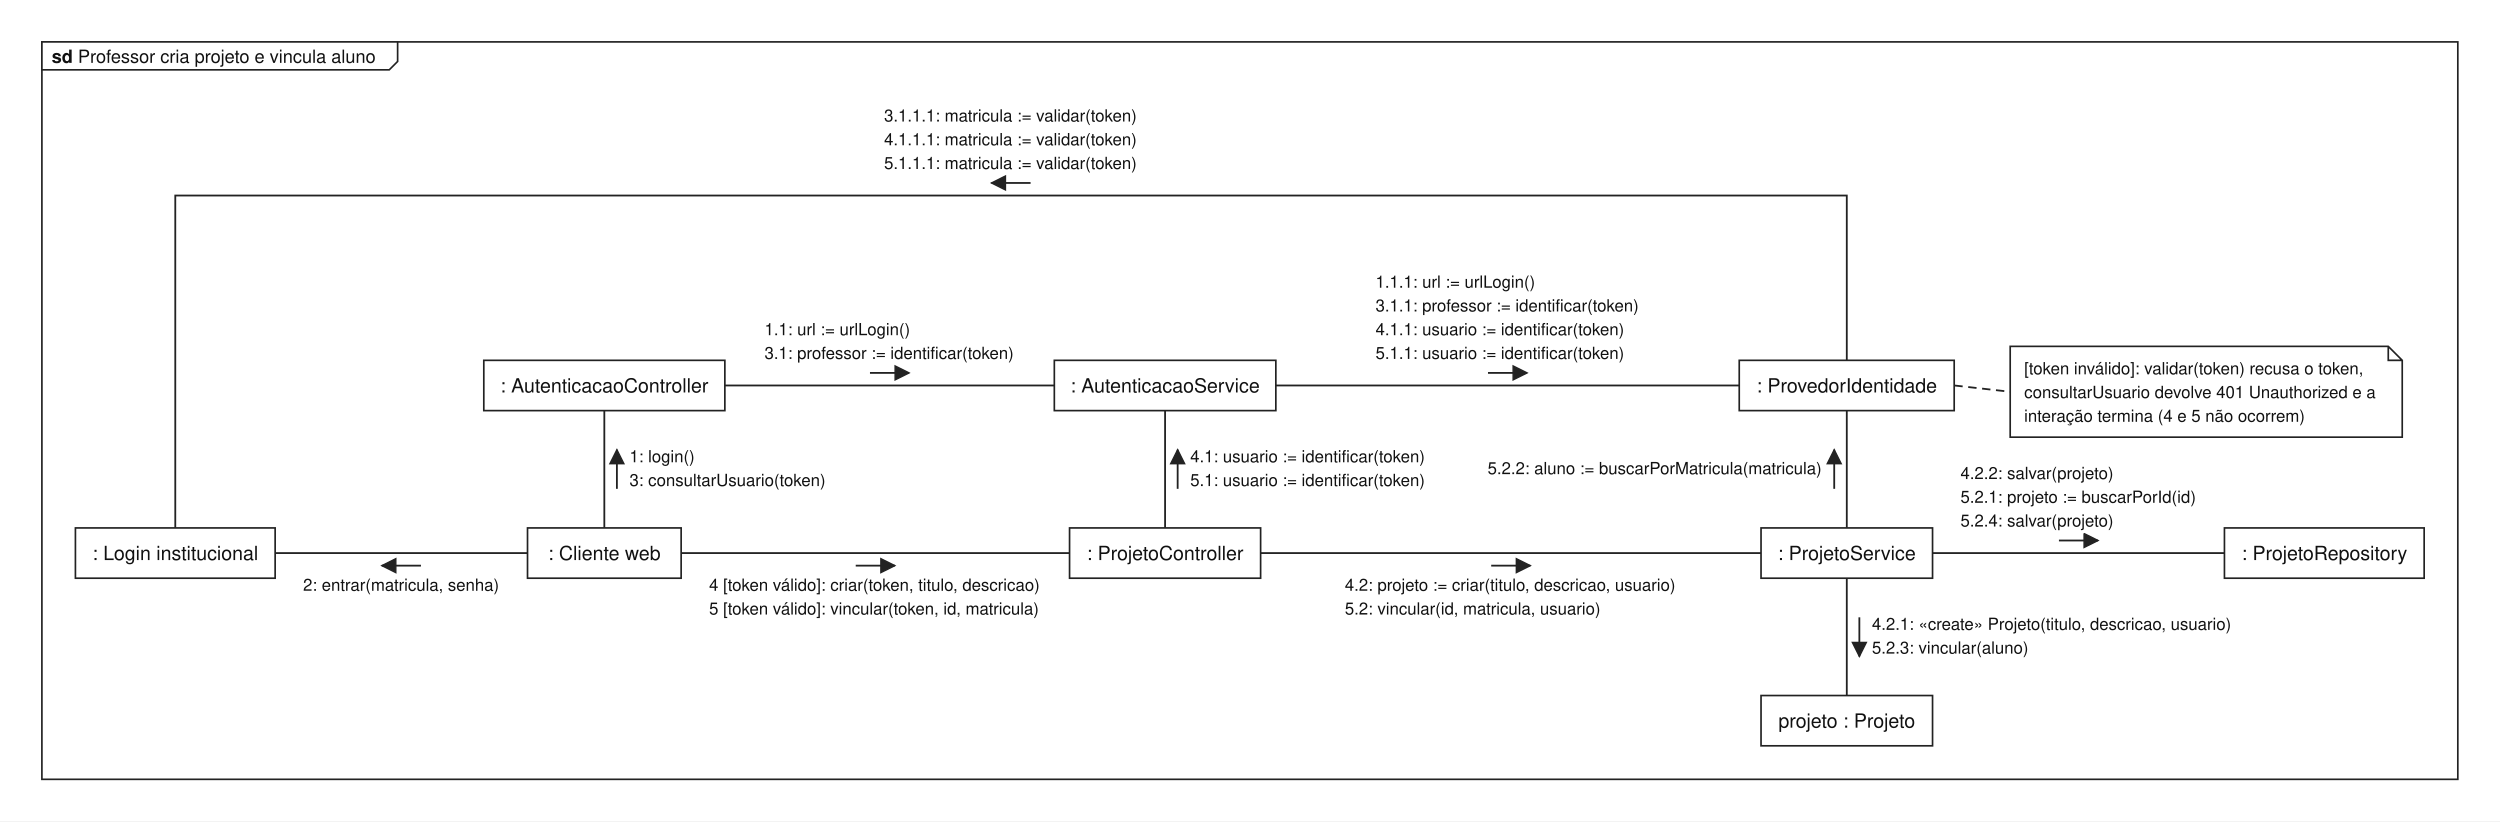
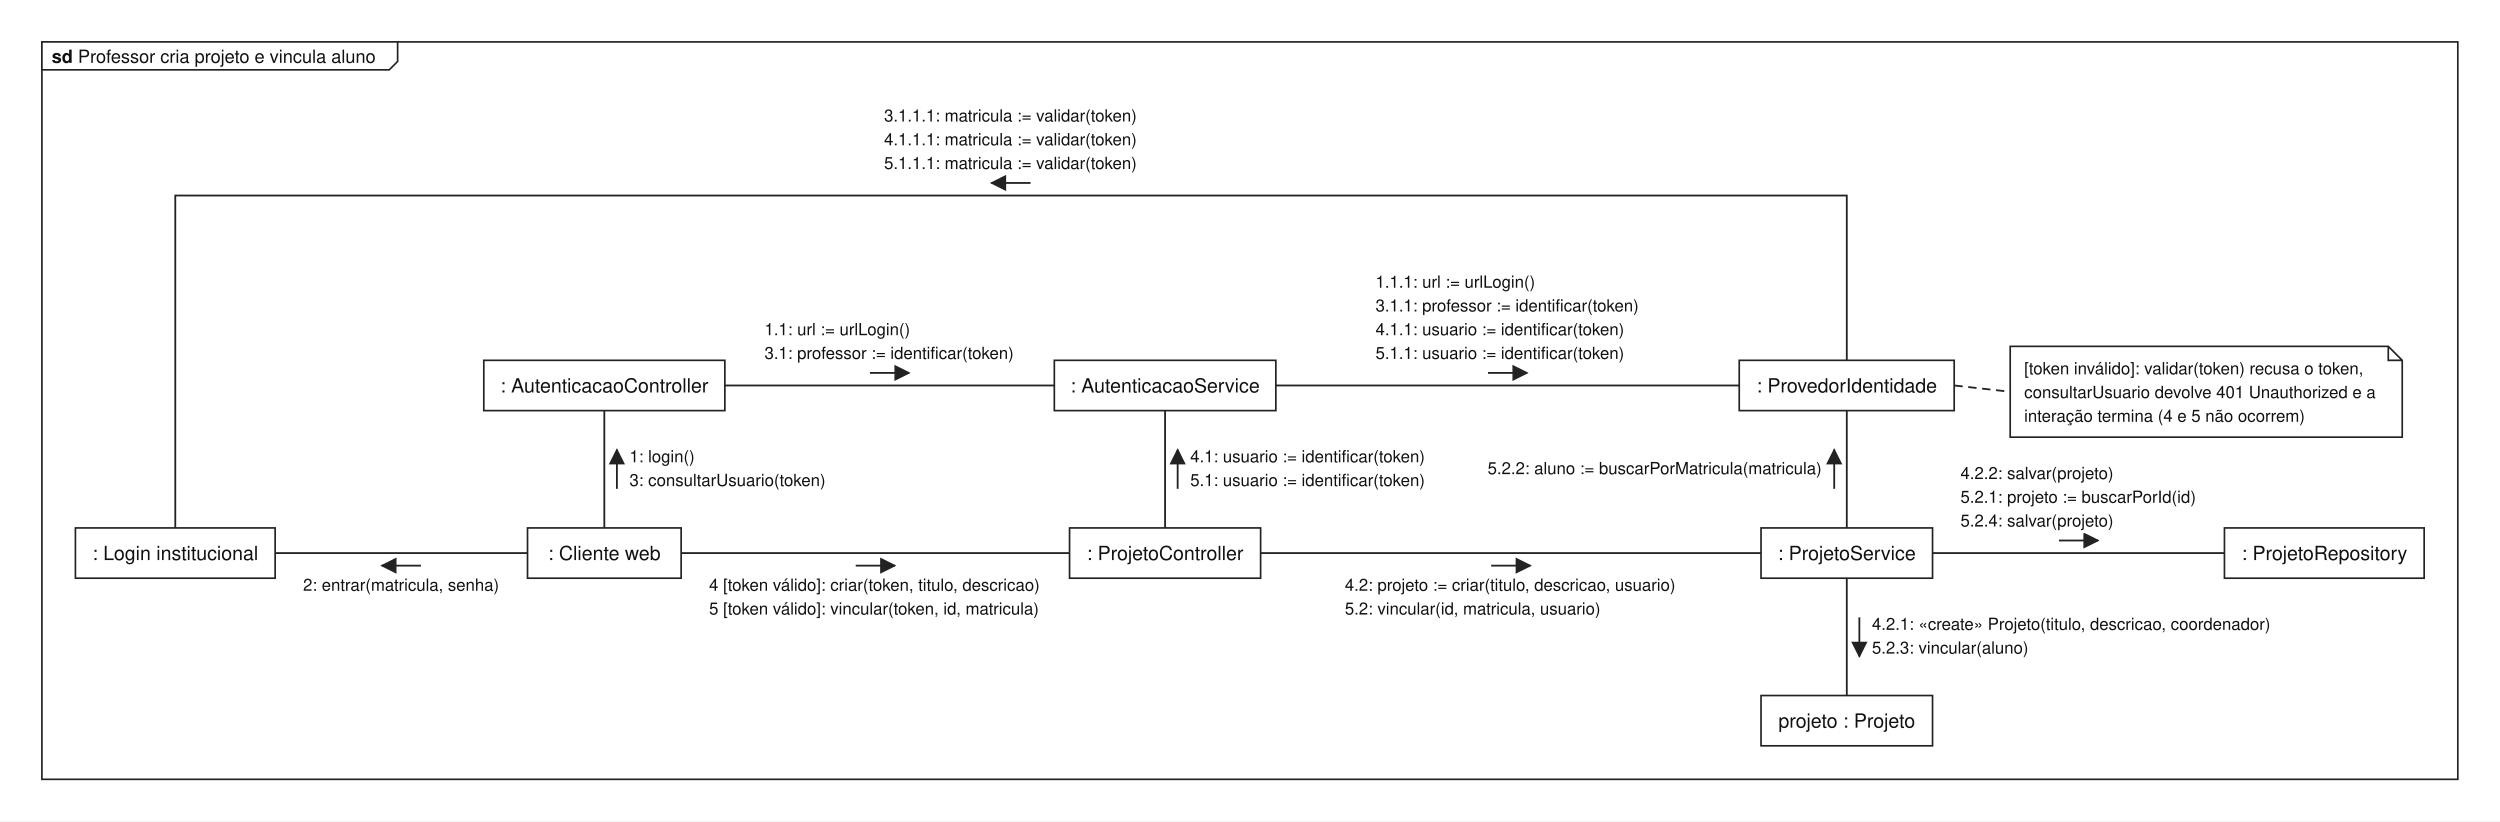
<svg xmlns="http://www.w3.org/2000/svg" width="1790" height="588" viewBox="0 0 1790 588" font-family="Helvetica, Arial, 'Liberation Sans', sans-serif">
  <defs>
    <marker id="seta" viewBox="0 0 12 12" refX="11" refY="6" markerWidth="12" markerHeight="12" orient="auto-start-reverse" markerUnits="userSpaceOnUse">
      <path d="M1,1 L11,6 L1,11" fill="none" stroke="#222" stroke-width="1.3" />
    </marker>
    <marker id="seta_cheia" viewBox="0 0 12 12" refX="11" refY="6" markerWidth="12" markerHeight="12" orient="auto-start-reverse" markerUnits="userSpaceOnUse">
      <path d="M1,1 L11,6 L1,11 Z" fill="#222" stroke="#222" stroke-width="1" />
    </marker>
    <marker id="triangulo" viewBox="0 0 16 16" refX="15" refY="8" markerWidth="16" markerHeight="16" orient="auto-start-reverse" markerUnits="userSpaceOnUse">
      <path d="M1,1 L15,8 L1,15 Z" fill="#fff" stroke="#222" stroke-width="1.3" />
    </marker>
    <marker id="losango" viewBox="0 0 22 12" refX="21" refY="6" markerWidth="22" markerHeight="12" orient="auto-start-reverse" markerUnits="userSpaceOnUse">
      <path d="M1,6 L11,1 L21,6 L11,11 Z" fill="#222" stroke="#222" stroke-width="1.2" />
    </marker>
    <marker id="losango_vazio" viewBox="0 0 22 12" refX="21" refY="6" markerWidth="22" markerHeight="12" orient="auto-start-reverse" markerUnits="userSpaceOnUse">
      <path d="M1,6 L11,1 L21,6 L11,11 Z" fill="#fff" stroke="#222" stroke-width="1.2" />
    </marker>
  </defs>
  <rect width="1790" height="588" fill="#fff" />
  <rect x="30.0" y="30.0" width="1729.8" height="528.0" fill="none" stroke="#222" stroke-width="1.2" />
  <path d="M30.0,30.0 H284.7 V44.0 L278.7,50.0 H30.0 Z" fill="#fff" stroke="#222" stroke-width="1.2" />
  <text x="37.0" y="45.0" font-size="13" text-anchor="start" font-weight="bold" font-style="normal" fill="#111">sd</text>
  <text x="55.8" y="45.0" font-size="13" text-anchor="start" font-weight="normal" font-style="normal" fill="#111">Professor cria projeto e vincula aluno</text>
  <g transform="translate(125.5,258.0)">
    <polyline points="1196.8,0.0 1196.8,-118.0 0.0,-118.0 0.0,120.0" fill="none" stroke="#222" stroke-width="1.3" />
    <polyline points="612.4,-127.0 584.4,-127.0" fill="none" stroke="#222" stroke-width="1.3" marker-end="url(#seta_cheia)" />
    <text x="507.5" y="-171.0" font-size="12" text-anchor="start" stroke="#fff" stroke-width="5" stroke-linejoin="round" paint-order="stroke" font-weight="normal" font-style="normal" fill="#111">3.1.1.1: matricula := validar(token)</text>
    <text x="507.5" y="-154.0" font-size="12" text-anchor="start" stroke="#fff" stroke-width="5" stroke-linejoin="round" paint-order="stroke" font-weight="normal" font-style="normal" fill="#111">4.1.1.1: matricula := validar(token)</text>
    <text x="507.5" y="-137.0" font-size="12" text-anchor="start" stroke="#fff" stroke-width="5" stroke-linejoin="round" paint-order="stroke" font-weight="normal" font-style="normal" fill="#111">5.1.1.1: matricula := validar(token)</text>
    <polyline points="1273.8,18.0 1313.8,22.5" fill="none" stroke="#222" stroke-width="1.3" stroke-dasharray="6,4" />
    <path d="M1313.8,-10.0 H1584.5 L1594.5,0.0 V55.0 H1313.8 Z M1584.5,-10.0 V0.0 H1594.5" fill="#fff" stroke="#222" stroke-width="1.2" />
    <text x="1323.8" y="10.0" font-size="12" text-anchor="start" font-weight="normal" font-style="normal" fill="#111">[token inválido]: validar(token) recusa o token,</text>
    <text x="1323.8" y="27.0" font-size="12" text-anchor="start" font-weight="normal" font-style="normal" fill="#111">consultarUsuario devolve 401 Unauthorized e a</text>
    <text x="1323.8" y="44.0" font-size="12" text-anchor="start" font-weight="normal" font-style="normal" fill="#111">interação termina (4 e 5 não ocorrem)</text>
    <polyline points="252.2,138.0 71.5,138.0" fill="none" stroke="#222" stroke-width="1.3" />
    <polyline points="175.9,147.0 147.9,147.0" fill="none" stroke="#222" stroke-width="1.3" marker-end="url(#seta_cheia)" />
    <text x="91.5" y="165.0" font-size="12" text-anchor="start" stroke="#fff" stroke-width="5" stroke-linejoin="round" paint-order="stroke" font-weight="normal" font-style="normal" fill="#111">2: entrar(matricula, senha)</text>
    <polyline points="307.2,120.0 307.2,36.0" fill="none" stroke="#222" stroke-width="1.3" />
    <polyline points="316.2,92.0 316.2,64.0" fill="none" stroke="#222" stroke-width="1.3" marker-end="url(#seta_cheia)" />
    <text x="325.2" y="73.0" font-size="12" text-anchor="start" stroke="#fff" stroke-width="5" stroke-linejoin="round" paint-order="stroke" font-weight="normal" font-style="normal" fill="#111">1: login()</text>
    <text x="325.2" y="90.0" font-size="12" text-anchor="start" stroke="#fff" stroke-width="5" stroke-linejoin="round" paint-order="stroke" font-weight="normal" font-style="normal" fill="#111">3: consultarUsuario(token)</text>
    <polyline points="393.5,18.0 629.4,18.0" fill="none" stroke="#222" stroke-width="1.3" />
    <polyline points="497.4,9.0 525.4,9.0" fill="none" stroke="#222" stroke-width="1.3" marker-end="url(#seta_cheia)" />
    <text x="421.9" y="-18.0" font-size="12" text-anchor="start" stroke="#fff" stroke-width="5" stroke-linejoin="round" paint-order="stroke" font-weight="normal" font-style="normal" fill="#111">1.1: url := urlLogin()</text>
    <text x="421.9" y="-1.0" font-size="12" text-anchor="start" stroke="#fff" stroke-width="5" stroke-linejoin="round" paint-order="stroke" font-weight="normal" font-style="normal" fill="#111">3.1: professor := identificar(token)</text>
    <polyline points="788.0,18.0 1119.8,18.0" fill="none" stroke="#222" stroke-width="1.3" />
    <polyline points="939.9,9.0 967.9,9.0" fill="none" stroke="#222" stroke-width="1.3" marker-end="url(#seta_cheia)" />
    <text x="859.4" y="-52.0" font-size="12" text-anchor="start" stroke="#fff" stroke-width="5" stroke-linejoin="round" paint-order="stroke" font-weight="normal" font-style="normal" fill="#111">1.1.1: url := urlLogin()</text>
    <text x="859.4" y="-35.0" font-size="12" text-anchor="start" stroke="#fff" stroke-width="5" stroke-linejoin="round" paint-order="stroke" font-weight="normal" font-style="normal" fill="#111">3.1.1: professor := identificar(token)</text>
    <text x="859.4" y="-18.0" font-size="12" text-anchor="start" stroke="#fff" stroke-width="5" stroke-linejoin="round" paint-order="stroke" font-weight="normal" font-style="normal" fill="#111">4.1.1: usuario := identificar(token)</text>
    <text x="859.4" y="-1.0" font-size="12" text-anchor="start" stroke="#fff" stroke-width="5" stroke-linejoin="round" paint-order="stroke" font-weight="normal" font-style="normal" fill="#111">5.1.1: usuario := identificar(token)</text>
    <polyline points="362.2,138.0 640.3,138.0" fill="none" stroke="#222" stroke-width="1.3" />
    <polyline points="487.2,147.0 515.2,147.0" fill="none" stroke="#222" stroke-width="1.3" marker-end="url(#seta_cheia)" />
    <text x="382.2" y="165.0" font-size="12" text-anchor="start" stroke="#fff" stroke-width="5" stroke-linejoin="round" paint-order="stroke" font-weight="normal" font-style="normal" fill="#111">4 [token válido]: criar(token, titulo, descricao)</text>
    <text x="382.2" y="182.0" font-size="12" text-anchor="start" stroke="#fff" stroke-width="5" stroke-linejoin="round" paint-order="stroke" font-weight="normal" font-style="normal" fill="#111">5 [token válido]: vincular(token, id, matricula)</text>
    <polyline points="708.7,120.0 708.7,36.0" fill="none" stroke="#222" stroke-width="1.3" />
    <polyline points="717.7,92.0 717.7,64.0" fill="none" stroke="#222" stroke-width="1.3" marker-end="url(#seta_cheia)" />
    <text x="726.7" y="73.0" font-size="12" text-anchor="start" stroke="#fff" stroke-width="5" stroke-linejoin="round" paint-order="stroke" font-weight="normal" font-style="normal" fill="#111">4.1: usuario := identificar(token)</text>
    <text x="726.7" y="90.0" font-size="12" text-anchor="start" stroke="#fff" stroke-width="5" stroke-linejoin="round" paint-order="stroke" font-weight="normal" font-style="normal" fill="#111">5.1: usuario := identificar(token)</text>
    <polyline points="777.0,138.0 1135.4,138.0" fill="none" stroke="#222" stroke-width="1.3" />
    <polyline points="942.2,147.0 970.2,147.0" fill="none" stroke="#222" stroke-width="1.3" marker-end="url(#seta_cheia)" />
    <text x="837.4" y="165.0" font-size="12" text-anchor="start" stroke="#fff" stroke-width="5" stroke-linejoin="round" paint-order="stroke" font-weight="normal" font-style="normal" fill="#111">4.2: projeto := criar(titulo, descricao, usuario)</text>
    <text x="837.4" y="182.0" font-size="12" text-anchor="start" stroke="#fff" stroke-width="5" stroke-linejoin="round" paint-order="stroke" font-weight="normal" font-style="normal" fill="#111">5.2: vincular(id, matricula, usuario)</text>
    <polyline points="1196.8,120.0 1196.8,36.0" fill="none" stroke="#222" stroke-width="1.3" />
    <polyline points="1187.8,92.0 1187.8,64.0" fill="none" stroke="#222" stroke-width="1.3" marker-end="url(#seta_cheia)" />
    <text x="1178.8" y="81.5" font-size="12" text-anchor="end" stroke="#fff" stroke-width="5" stroke-linejoin="round" paint-order="stroke" font-weight="normal" font-style="normal" fill="#111">5.2.2: aluno := buscarPorMatricula(matricula)</text>
    <polyline points="1258.2,138.0 1467.2,138.0" fill="none" stroke="#222" stroke-width="1.3" />
    <polyline points="1348.7,129.0 1376.7,129.0" fill="none" stroke="#222" stroke-width="1.3" marker-end="url(#seta_cheia)" />
    <text x="1278.2" y="85.0" font-size="12" text-anchor="start" stroke="#fff" stroke-width="5" stroke-linejoin="round" paint-order="stroke" font-weight="normal" font-style="normal" fill="#111">4.2.2: salvar(projeto)</text>
    <text x="1278.2" y="102.0" font-size="12" text-anchor="start" stroke="#fff" stroke-width="5" stroke-linejoin="round" paint-order="stroke" font-weight="normal" font-style="normal" fill="#111">5.2.1: projeto := buscarPorId(id)</text>
    <text x="1278.2" y="119.0" font-size="12" text-anchor="start" stroke="#fff" stroke-width="5" stroke-linejoin="round" paint-order="stroke" font-weight="normal" font-style="normal" fill="#111">5.2.4: salvar(projeto)</text>
    <polyline points="1196.8,156.0 1196.8,240.0" fill="none" stroke="#222" stroke-width="1.3" />
    <polyline points="1205.8,184.0 1205.8,212.0" fill="none" stroke="#222" stroke-width="1.3" marker-end="url(#seta_cheia)" />
-     <text x="1214.8" y="193.0" font-size="12" text-anchor="start" stroke="#fff" stroke-width="5" stroke-linejoin="round" paint-order="stroke" font-weight="normal" font-style="normal" fill="#111">4.2.1: «create» Projeto(titulo, descricao, usuario)</text>
+     <text x="1214.8" y="193.0" font-size="12" text-anchor="start" stroke="#fff" stroke-width="5" stroke-linejoin="round" paint-order="stroke" font-weight="normal" font-style="normal" fill="#111">4.2.1: «create» Projeto(titulo, descricao, coordenador)</text>
    <text x="1214.8" y="210.0" font-size="12" text-anchor="start" stroke="#fff" stroke-width="5" stroke-linejoin="round" paint-order="stroke" font-weight="normal" font-style="normal" fill="#111">5.2.3: vincular(aluno)</text>
    <rect x="-71.5" y="120.0" width="143.0" height="36.0" fill="#fff" stroke="#222" stroke-width="1.2" />
    <text x="0.0" y="143.0" font-size="14" text-anchor="middle" font-weight="normal" font-style="normal" fill="#111">: Login institucional</text>
    <rect x="220.9" y="0.0" width="172.6" height="36.0" fill="#fff" stroke="#222" stroke-width="1.2" />
    <text x="307.2" y="23.0" font-size="14" text-anchor="middle" font-weight="normal" font-style="normal" fill="#111">: AutenticacaoController</text>
    <rect x="629.4" y="0.0" width="158.6" height="36.0" fill="#fff" stroke="#222" stroke-width="1.2" />
    <text x="708.7" y="23.0" font-size="14" text-anchor="middle" font-weight="normal" font-style="normal" fill="#111">: AutenticacaoService</text>
    <rect x="1119.8" y="0.0" width="153.9" height="36.0" fill="#fff" stroke="#222" stroke-width="1.2" />
    <text x="1196.8" y="23.0" font-size="14" text-anchor="middle" font-weight="normal" font-style="normal" fill="#111">: ProvedorIdentidade</text>
    <rect x="252.2" y="120.0" width="110.0" height="36.0" fill="#fff" stroke="#222" stroke-width="1.2" />
    <text x="307.2" y="143.0" font-size="14" text-anchor="middle" font-weight="normal" font-style="normal" fill="#111">: Cliente web</text>
    <rect x="640.3" y="120.0" width="136.8" height="36.0" fill="#fff" stroke="#222" stroke-width="1.2" />
    <text x="708.7" y="143.0" font-size="14" text-anchor="middle" font-weight="normal" font-style="normal" fill="#111">: ProjetoController</text>
    <rect x="1135.4" y="120.0" width="122.8" height="36.0" fill="#fff" stroke="#222" stroke-width="1.2" />
    <text x="1196.8" y="143.0" font-size="14" text-anchor="middle" font-weight="normal" font-style="normal" fill="#111">: ProjetoService</text>
    <rect x="1467.2" y="120.0" width="143.0" height="36.0" fill="#fff" stroke="#222" stroke-width="1.2" />
    <text x="1538.8" y="143.0" font-size="14" text-anchor="middle" font-weight="normal" font-style="normal" fill="#111">: ProjetoRepository</text>
    <rect x="1135.4" y="240.0" width="122.8" height="36.0" fill="#fff" stroke="#222" stroke-width="1.2" />
    <text x="1196.8" y="263.0" font-size="14" text-anchor="middle" font-weight="normal" font-style="normal" fill="#111">projeto : Projeto</text>
  </g>
</svg>
